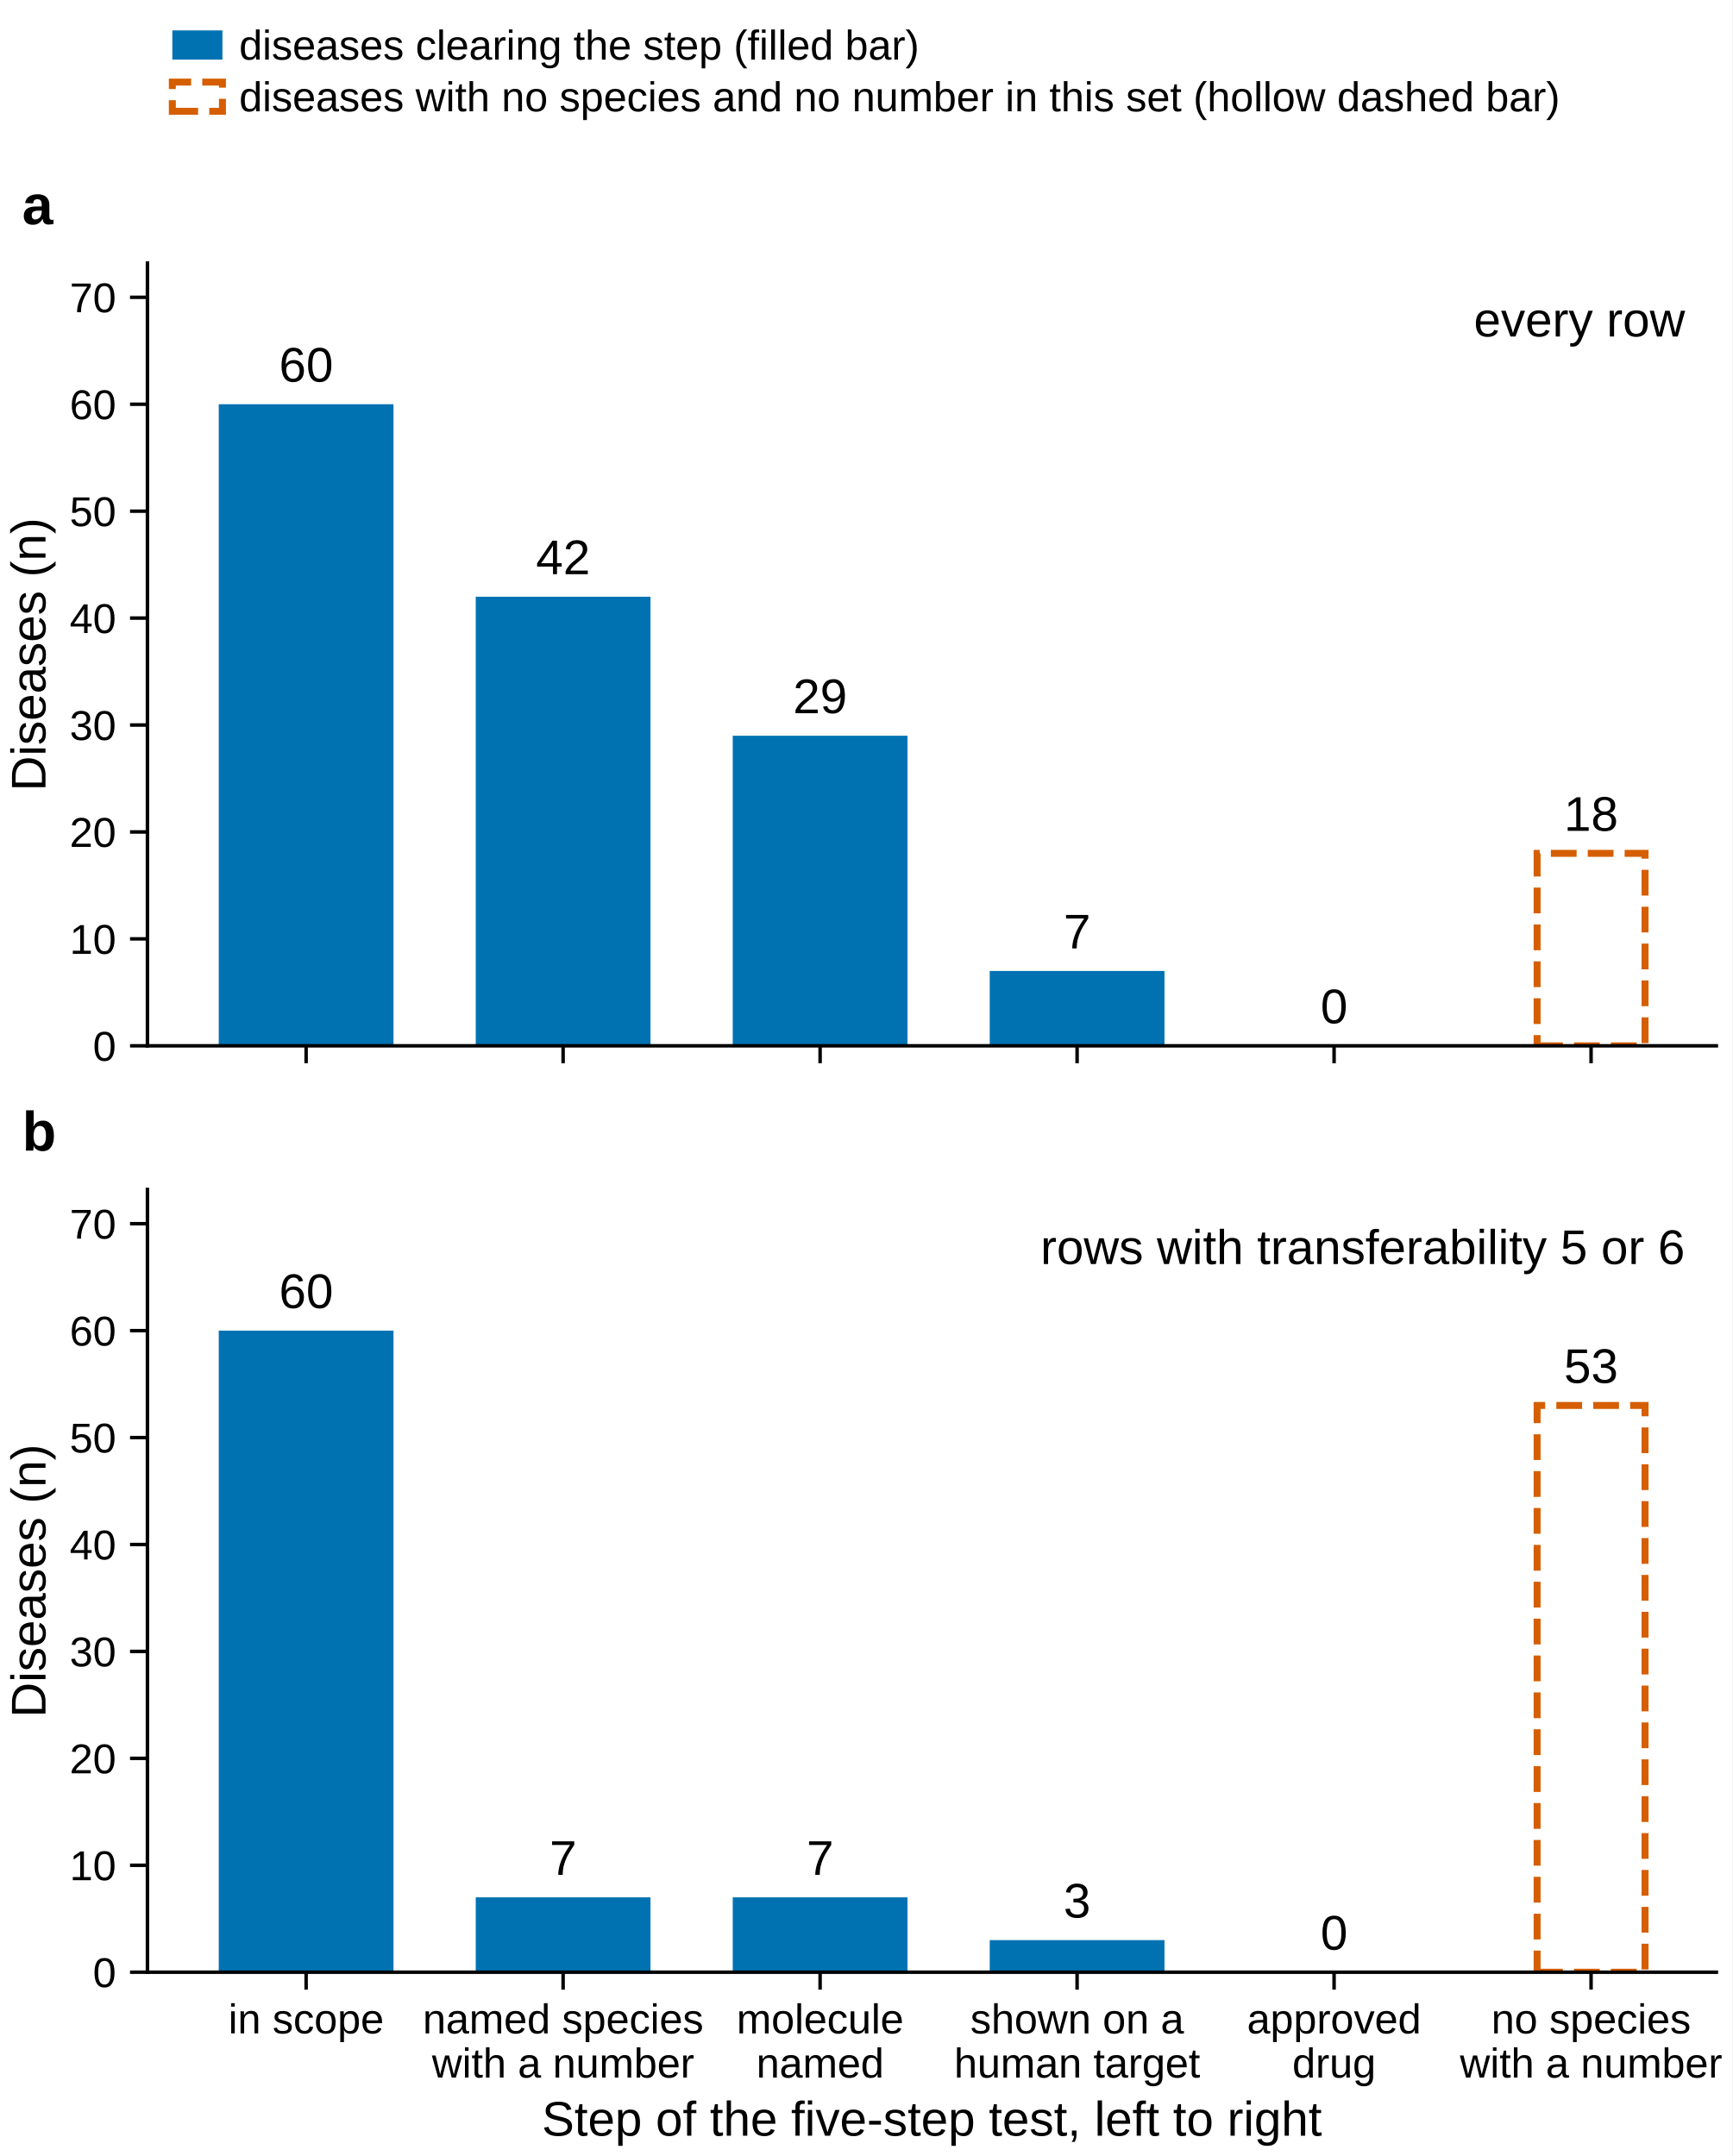
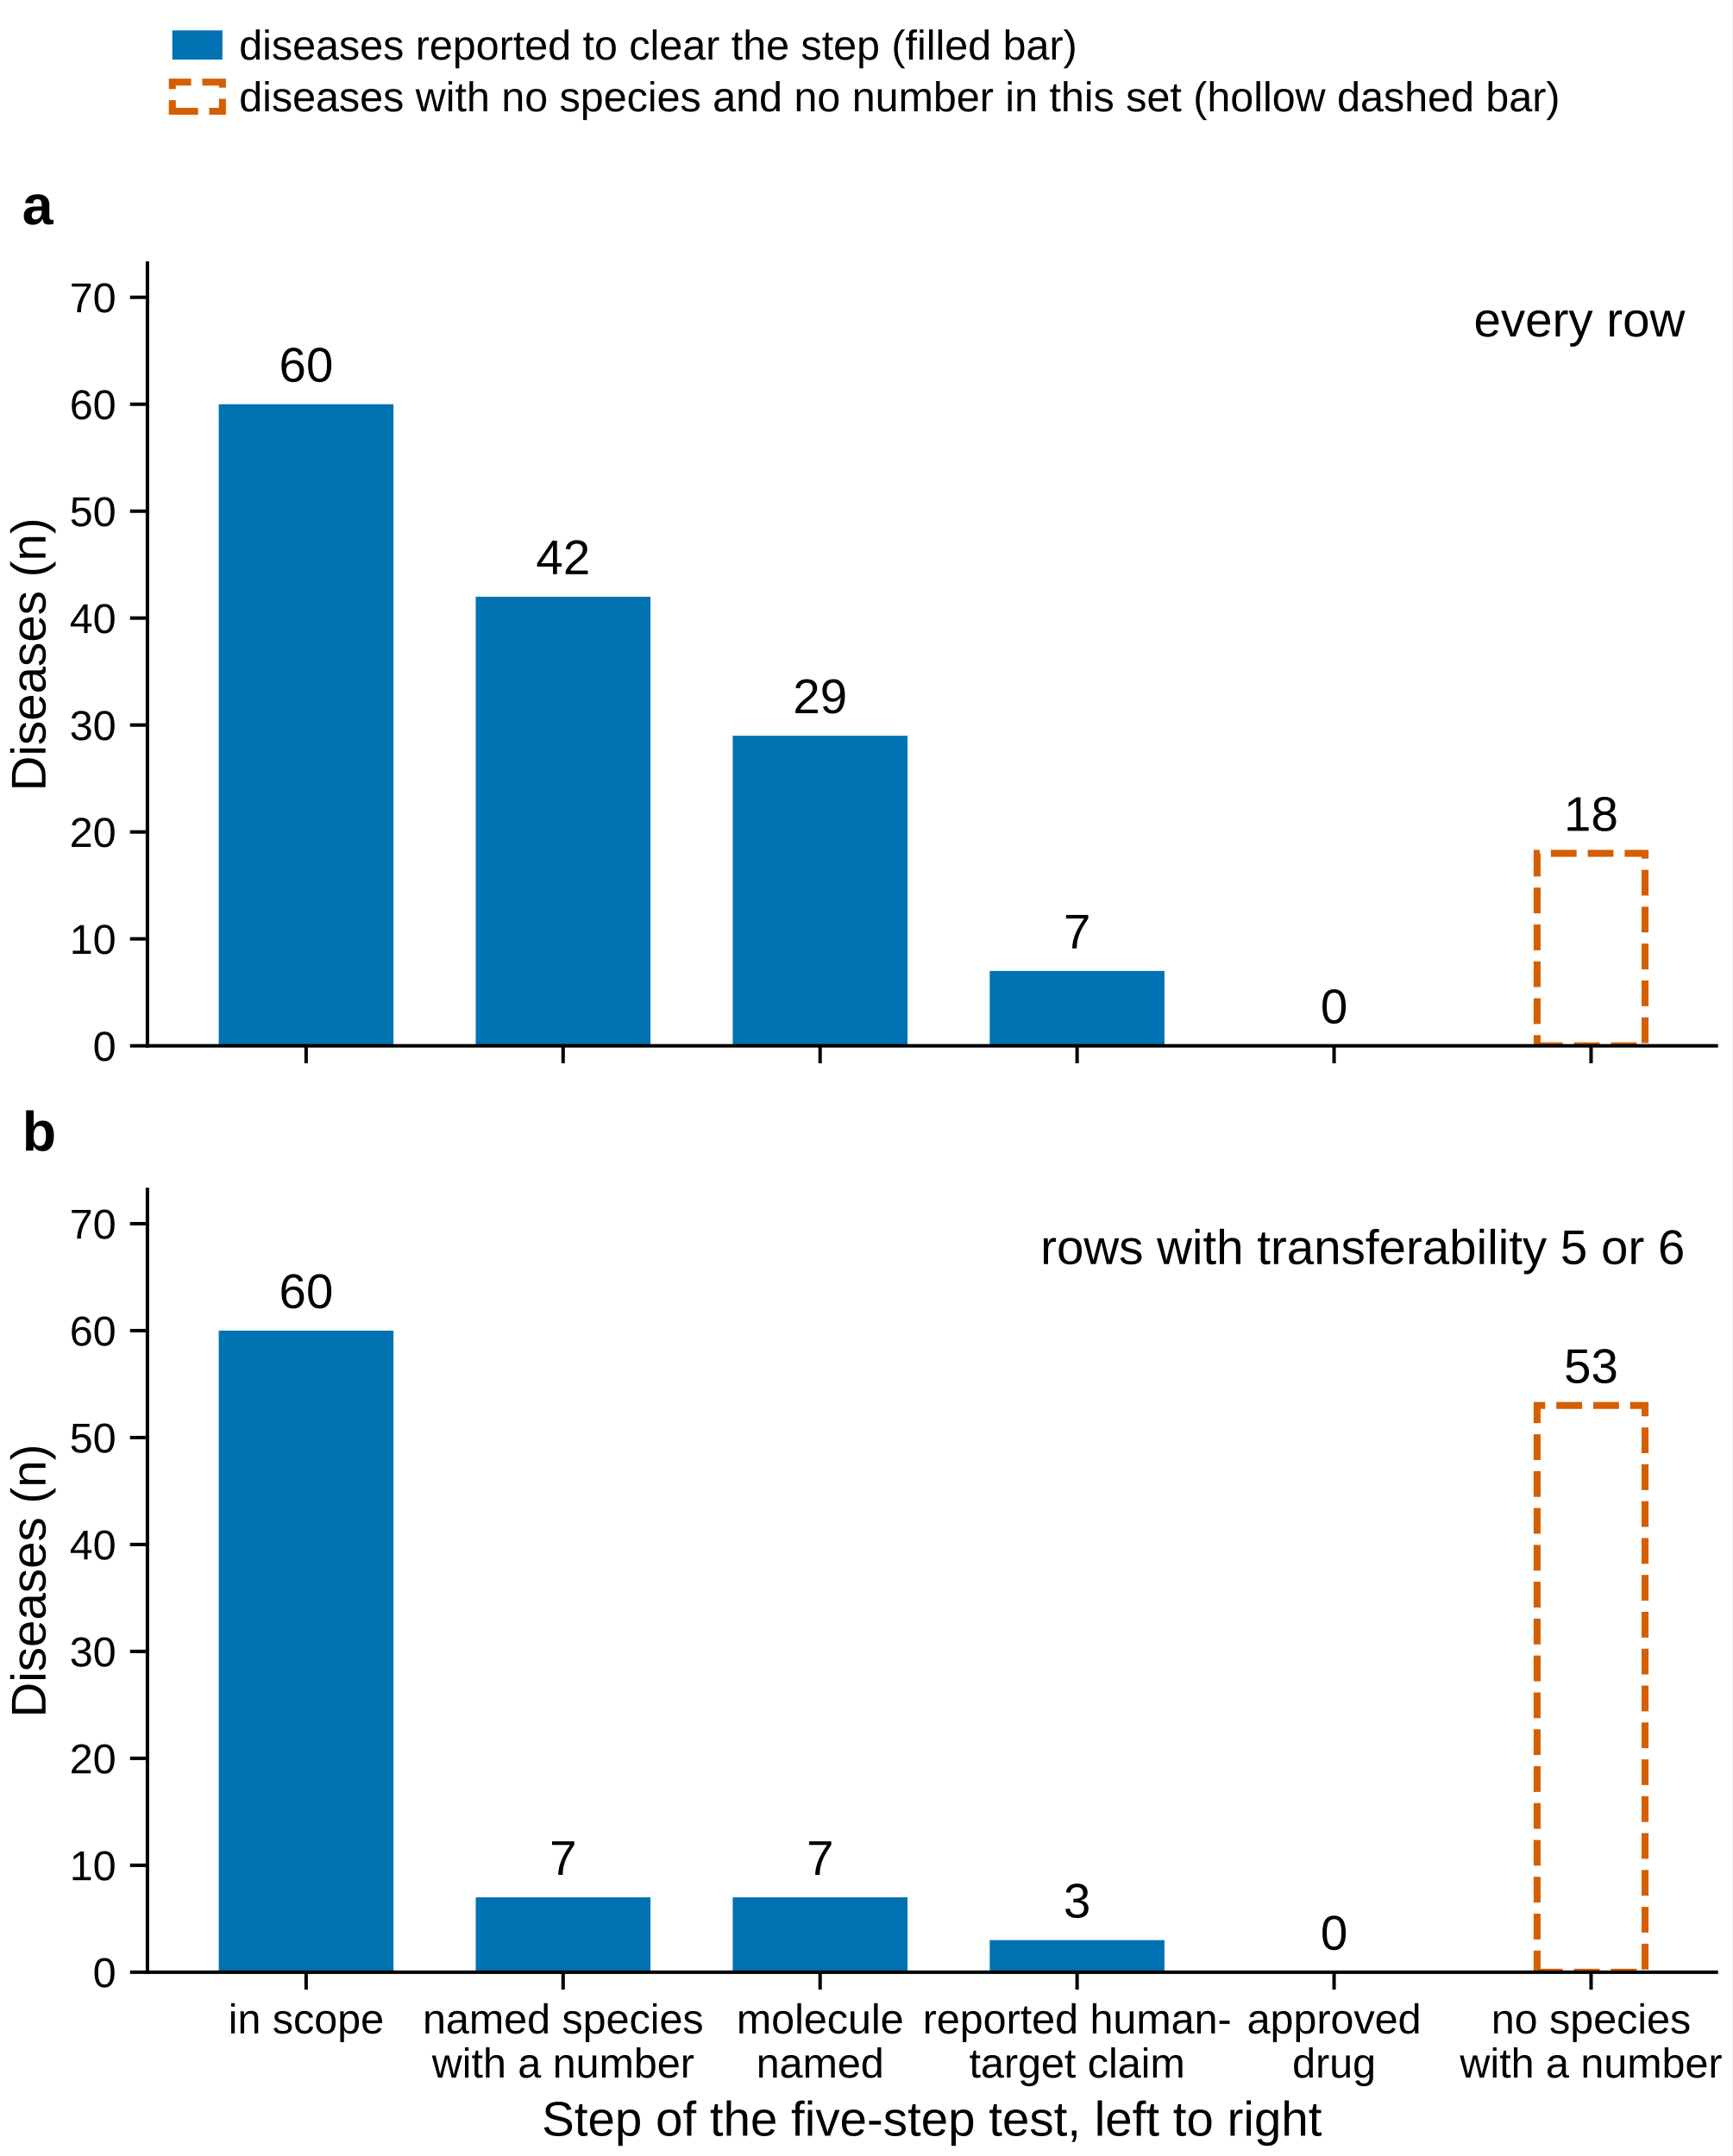
<svg xmlns="http://www.w3.org/2000/svg" xmlns:xlink="http://www.w3.org/1999/xlink" width="248.878pt" height="309.84pt" viewBox="0 0 248.878 309.84" version="1.1">
  <defs>
    <style type="text/css">*{stroke-linejoin: round; stroke-linecap: butt}</style>
  </defs>
  <g id="figure_1">
    <g id="patch_1">
-       <path d="M 0 309.84  L 248.878 309.84  L 248.878 0  L 0 0  z " style="fill: #ffffff" />
+       <path d="M 0 309.84 L 248.878 309.84 L 248.878 0 L 0 0 z " style="fill: #ffffff" />
    </g>
    <g id="axes_1">
      <g id="patch_2">
-         <path d="M 21.182 150.294  L 246.597 150.294  L 246.597 37.807  L 21.182 37.807  z " style="fill: #ffffff" />
+         <path d="M 21.182 150.294 L 246.597 150.294 L 246.597 37.807 L 21.182 37.807 z " style="fill: #ffffff" />
      </g>
      <g id="matplotlib.axis_1">
        <g id="xtick_1">
          <g id="line2d_1">
            <defs>
-               <path id="mace9b751bf" d="M 0 0  L 0 2.5  " style="stroke: #000000; stroke-width: 0.5" />
+               <path id="m2816e6629b" d="M 0 0 L 0 2.5 " style="stroke: #000000; stroke-width: 0.5" />
            </defs>
            <g>
-               <use xlink:href="#mace9b751bf" x="43.982" y="150.294" style="stroke: #000000; stroke-width: 0.5" />
+               <use xlink:href="#m2816e6629b" x="43.982" y="150.294" style="stroke: #000000; stroke-width: 0.5" />
            </g>
          </g>
        </g>
        <g id="xtick_2">
          <g id="line2d_2">
            <g>
-               <use xlink:href="#mace9b751bf" x="80.905" y="150.294" style="stroke: #000000; stroke-width: 0.5" />
+               <use xlink:href="#m2816e6629b" x="80.905" y="150.294" style="stroke: #000000; stroke-width: 0.5" />
            </g>
          </g>
        </g>
        <g id="xtick_3">
          <g id="line2d_3">
            <g>
-               <use xlink:href="#mace9b751bf" x="117.828" y="150.294" style="stroke: #000000; stroke-width: 0.5" />
+               <use xlink:href="#m2816e6629b" x="117.828" y="150.294" style="stroke: #000000; stroke-width: 0.5" />
            </g>
          </g>
        </g>
        <g id="xtick_4">
          <g id="line2d_4">
            <g>
-               <use xlink:href="#mace9b751bf" x="154.751" y="150.294" style="stroke: #000000; stroke-width: 0.5" />
+               <use xlink:href="#m2816e6629b" x="154.751" y="150.294" style="stroke: #000000; stroke-width: 0.5" />
            </g>
          </g>
        </g>
        <g id="xtick_5">
          <g id="line2d_5">
            <g>
-               <use xlink:href="#mace9b751bf" x="191.674" y="150.294" style="stroke: #000000; stroke-width: 0.5" />
+               <use xlink:href="#m2816e6629b" x="191.674" y="150.294" style="stroke: #000000; stroke-width: 0.5" />
            </g>
          </g>
        </g>
        <g id="xtick_6">
          <g id="line2d_6">
            <g>
-               <use xlink:href="#mace9b751bf" x="228.597" y="150.294" style="stroke: #000000; stroke-width: 0.5" />
+               <use xlink:href="#m2816e6629b" x="228.597" y="150.294" style="stroke: #000000; stroke-width: 0.5" />
            </g>
          </g>
        </g>
      </g>
      <g id="matplotlib.axis_2">
        <g id="ytick_1">
          <g id="line2d_7">
            <defs>
-               <path id="ma1480ed058" d="M 0 0  L -2.5 0  " style="stroke: #000000; stroke-width: 0.5" />
+               <path id="mf94a04eeea" d="M 0 0 L -2.5 0 " style="stroke: #000000; stroke-width: 0.5" />
            </defs>
            <g>
-               <use xlink:href="#ma1480ed058" x="21.182" y="150.294" style="stroke: #000000; stroke-width: 0.5" />
+               <use xlink:href="#mf94a04eeea" x="21.182" y="150.294" style="stroke: #000000; stroke-width: 0.5" />
            </g>
          </g>
          <g id="text_1">
            <text style="font-size: 6px; font-family: 'Arial', 'Helvetica', 'Liberation Sans', 'DejaVu Sans', sans-serif; text-anchor: end" x="16.682" y="152.442" transform="rotate(-0 16.68219 152.4417)">0</text>
          </g>
        </g>
        <g id="ytick_2">
          <g id="line2d_8">
            <g>
-               <use xlink:href="#ma1480ed058" x="21.182" y="134.927" style="stroke: #000000; stroke-width: 0.5" />
+               <use xlink:href="#mf94a04eeea" x="21.182" y="134.927" style="stroke: #000000; stroke-width: 0.5" />
            </g>
          </g>
          <g id="text_2">
            <text style="font-size: 6px; font-family: 'Arial', 'Helvetica', 'Liberation Sans', 'DejaVu Sans', sans-serif; text-anchor: end" x="16.682" y="137.075" transform="rotate(-0 16.68219 137.0746)">10</text>
          </g>
        </g>
        <g id="ytick_3">
          <g id="line2d_9">
            <g>
-               <use xlink:href="#ma1480ed058" x="21.182" y="119.56" style="stroke: #000000; stroke-width: 0.5" />
+               <use xlink:href="#mf94a04eeea" x="21.182" y="119.56" style="stroke: #000000; stroke-width: 0.5" />
            </g>
          </g>
          <g id="text_3">
            <text style="font-size: 6px; font-family: 'Arial', 'Helvetica', 'Liberation Sans', 'DejaVu Sans', sans-serif; text-anchor: end" x="16.682" y="121.707" transform="rotate(-0 16.68219 121.7074)">20</text>
          </g>
        </g>
        <g id="ytick_4">
          <g id="line2d_10">
            <g>
-               <use xlink:href="#ma1480ed058" x="21.182" y="104.193" style="stroke: #000000; stroke-width: 0.5" />
+               <use xlink:href="#mf94a04eeea" x="21.182" y="104.193" style="stroke: #000000; stroke-width: 0.5" />
            </g>
          </g>
          <g id="text_4">
            <text style="font-size: 6px; font-family: 'Arial', 'Helvetica', 'Liberation Sans', 'DejaVu Sans', sans-serif; text-anchor: end" x="16.682" y="106.34" transform="rotate(-0 16.68219 106.3403)">30</text>
          </g>
        </g>
        <g id="ytick_5">
          <g id="line2d_11">
            <g>
-               <use xlink:href="#ma1480ed058" x="21.182" y="88.826" style="stroke: #000000; stroke-width: 0.5" />
+               <use xlink:href="#mf94a04eeea" x="21.182" y="88.826" style="stroke: #000000; stroke-width: 0.5" />
            </g>
          </g>
          <g id="text_5">
            <text style="font-size: 6px; font-family: 'Arial', 'Helvetica', 'Liberation Sans', 'DejaVu Sans', sans-serif; text-anchor: end" x="16.682" y="90.973" transform="rotate(-0 16.68219 90.97318)">40</text>
          </g>
        </g>
        <g id="ytick_6">
          <g id="line2d_12">
            <g>
-               <use xlink:href="#ma1480ed058" x="21.182" y="73.459" style="stroke: #000000; stroke-width: 0.5" />
+               <use xlink:href="#mf94a04eeea" x="21.182" y="73.459" style="stroke: #000000; stroke-width: 0.5" />
            </g>
          </g>
          <g id="text_6">
            <text style="font-size: 6px; font-family: 'Arial', 'Helvetica', 'Liberation Sans', 'DejaVu Sans', sans-serif; text-anchor: end" x="16.682" y="75.606" transform="rotate(-0 16.68219 75.60605)">50</text>
          </g>
        </g>
        <g id="ytick_7">
          <g id="line2d_13">
            <g>
-               <use xlink:href="#ma1480ed058" x="21.182" y="58.092" style="stroke: #000000; stroke-width: 0.5" />
+               <use xlink:href="#mf94a04eeea" x="21.182" y="58.092" style="stroke: #000000; stroke-width: 0.5" />
            </g>
          </g>
          <g id="text_7">
            <text style="font-size: 6px; font-family: 'Arial', 'Helvetica', 'Liberation Sans', 'DejaVu Sans', sans-serif; text-anchor: end" x="16.682" y="60.239" transform="rotate(-0 16.68219 60.23893)">60</text>
          </g>
        </g>
        <g id="ytick_8">
          <g id="line2d_14">
            <g>
-               <use xlink:href="#ma1480ed058" x="21.182" y="42.724" style="stroke: #000000; stroke-width: 0.5" />
+               <use xlink:href="#mf94a04eeea" x="21.182" y="42.724" style="stroke: #000000; stroke-width: 0.5" />
            </g>
          </g>
          <g id="text_8">
            <text style="font-size: 6px; font-family: 'Arial', 'Helvetica', 'Liberation Sans', 'DejaVu Sans', sans-serif; text-anchor: end" x="16.682" y="44.872" transform="rotate(-0 16.68219 44.87179)">70</text>
          </g>
        </g>
        <g id="text_9">
          <text style="font-size: 7px; font-family: 'Arial', 'Helvetica', 'Liberation Sans', 'DejaVu Sans', sans-serif; text-anchor: middle" x="6.536" y="94.051" transform="rotate(-90 6.535781 94.05066)">Diseases (n)</text>
        </g>
      </g>
      <g id="patch_3">
-         <path d="M 31.428 150.294  L 56.536 150.294  L 56.536 58.092  L 31.428 58.092  z " clip-path="url(#pdc267ee817)" style="fill: #0072b2" />
+         <path d="M 31.428 150.294 L 56.536 150.294 L 56.536 58.092 L 31.428 58.092 z " clip-path="url(#pcaba681c97)" style="fill: #0072b2" />
      </g>
      <g id="patch_4">
-         <path d="M 68.351 150.294  L 93.459 150.294  L 93.459 85.752  L 68.351 85.752  z " clip-path="url(#pdc267ee817)" style="fill: #0072b2" />
+         <path d="M 68.351 150.294 L 93.459 150.294 L 93.459 85.752 L 68.351 85.752 z " clip-path="url(#pcaba681c97)" style="fill: #0072b2" />
      </g>
      <g id="patch_5">
-         <path d="M 105.274 150.294  L 130.382 150.294  L 130.382 105.73  L 105.274 105.73  z " clip-path="url(#pdc267ee817)" style="fill: #0072b2" />
+         <path d="M 105.274 150.294 L 130.382 150.294 L 130.382 105.73 L 105.274 105.73 z " clip-path="url(#pcaba681c97)" style="fill: #0072b2" />
      </g>
      <g id="patch_6">
-         <path d="M 142.197 150.294  L 167.305 150.294  L 167.305 139.537  L 142.197 139.537  z " clip-path="url(#pdc267ee817)" style="fill: #0072b2" />
+         <path d="M 142.197 150.294 L 167.305 150.294 L 167.305 139.537 L 142.197 139.537 z " clip-path="url(#pcaba681c97)" style="fill: #0072b2" />
      </g>
      <g id="patch_7">
-         <path d="M 179.12 150.294  L 204.228 150.294  L 204.228 150.294  L 179.12 150.294  z " clip-path="url(#pdc267ee817)" style="fill: #0072b2" />
+         <path d="M 179.12 150.294 L 204.228 150.294 L 204.228 150.294 L 179.12 150.294 z " clip-path="url(#pcaba681c97)" style="fill: #0072b2" />
      </g>
      <g id="patch_8">
-         <path d="M 220.843 150.294  L 236.351 150.294  L 236.351 122.634  L 220.843 122.634  L 220.843 150.294  z " clip-path="url(#pdc267ee817)" style="fill: none; stroke-dasharray: 3.7,1.6; stroke-dashoffset: 0; stroke: #d55e00; stroke-linejoin: miter" />
+         <path d="M 220.843 150.294 L 236.351 150.294 L 236.351 122.634 L 220.843 122.634 L 220.843 150.294 z " clip-path="url(#pcaba681c97)" style="fill: none; stroke-dasharray: 3.7,1.6; stroke-dashoffset: 0; stroke: #d55e00; stroke-linejoin: miter" />
      </g>
      <g id="patch_9">
-         <path d="M 21.182 150.294  L 21.182 37.807  " style="fill: none; stroke: #000000; stroke-width: 0.5; stroke-linejoin: miter; stroke-linecap: square" />
+         <path d="M 21.182 150.294 L 21.182 37.807 " style="fill: none; stroke: #000000; stroke-width: 0.5; stroke-linejoin: miter; stroke-linecap: square" />
      </g>
      <g id="patch_10">
-         <path d="M 21.182 150.294  L 246.597 150.294  " style="fill: none; stroke: #000000; stroke-width: 0.5; stroke-linejoin: miter; stroke-linecap: square" />
+         <path d="M 21.182 150.294 L 246.597 150.294 " style="fill: none; stroke: #000000; stroke-width: 0.5; stroke-linejoin: miter; stroke-linecap: square" />
      </g>
      <g id="text_10">
        <text style="font-size: 7px; font-family: 'Arial', 'Helvetica', 'Liberation Sans', 'DejaVu Sans', sans-serif; text-anchor: middle" x="43.982" y="54.856" transform="rotate(-0 43.98215 54.85628)">60</text>
      </g>
      <g id="text_11">
        <text style="font-size: 7px; font-family: 'Arial', 'Helvetica', 'Liberation Sans', 'DejaVu Sans', sans-serif; text-anchor: middle" x="80.905" y="82.517" transform="rotate(-0 80.90517 82.51711)">42</text>
      </g>
      <g id="text_12">
        <text style="font-size: 7px; font-family: 'Arial', 'Helvetica', 'Liberation Sans', 'DejaVu Sans', sans-serif; text-anchor: middle" x="117.828" y="102.494" transform="rotate(-0 117.8282 102.4944)">29</text>
      </g>
      <g id="text_13">
        <text style="font-size: 7px; font-family: 'Arial', 'Helvetica', 'Liberation Sans', 'DejaVu Sans', sans-serif; text-anchor: middle" x="154.751" y="136.302" transform="rotate(-0 154.7512 136.3021)">7</text>
      </g>
      <g id="text_14">
        <text style="font-size: 7px; font-family: 'Arial', 'Helvetica', 'Liberation Sans', 'DejaVu Sans', sans-serif; text-anchor: middle" x="191.674" y="147.059" transform="rotate(-0 191.6742 147.0591)">0</text>
      </g>
      <g id="text_15">
        <text style="font-size: 7px; font-family: 'Arial', 'Helvetica', 'Liberation Sans', 'DejaVu Sans', sans-serif; text-anchor: middle" x="228.597" y="119.398" transform="rotate(-0 228.5972 119.3982)">18</text>
      </g>
      <g id="text_16">
        <text style="font-size: 7px; font-family: 'Arial', 'Helvetica', 'Liberation Sans', 'DejaVu Sans', sans-serif; text-anchor: end" x="242.089" y="48.36" transform="rotate(-0 242.0889 48.35978)">every row</text>
      </g>
      <g id="text_17">
        <text style="font-weight: 700; font-size: 8px; font-family: 'Arial', 'Helvetica', 'Liberation Sans', 'DejaVu Sans', sans-serif; text-anchor: start" x="3.182" y="32.228" transform="rotate(-0 3.182188 32.22822)">a</text>
      </g>
    </g>
    <g id="axes_2">
      <g id="patch_11">
-         <path d="M 21.182 283.427  L 246.597 283.427  L 246.597 170.94  L 21.182 170.94  z " style="fill: #ffffff" />
+         <path d="M 21.182 283.427 L 246.597 283.427 L 246.597 170.94 L 21.182 170.94 z " style="fill: #ffffff" />
      </g>
      <g id="matplotlib.axis_3">
        <g id="xtick_7">
          <g id="line2d_15">
            <g>
-               <use xlink:href="#mace9b751bf" x="43.982" y="283.427" style="stroke: #000000; stroke-width: 0.5" />
+               <use xlink:href="#m2816e6629b" x="43.982" y="283.427" style="stroke: #000000; stroke-width: 0.5" />
            </g>
          </g>
          <g id="text_18">
            <text style="font-size: 6px; font-family: 'Arial', 'Helvetica', 'Liberation Sans', 'DejaVu Sans', sans-serif; text-anchor: middle" x="43.982" y="292.222" transform="rotate(-0 43.98215 292.2218)">in scope</text>
          </g>
        </g>
        <g id="xtick_8">
          <g id="line2d_16">
            <g>
-               <use xlink:href="#mace9b751bf" x="80.905" y="283.427" style="stroke: #000000; stroke-width: 0.5" />
+               <use xlink:href="#m2816e6629b" x="80.905" y="283.427" style="stroke: #000000; stroke-width: 0.5" />
            </g>
          </g>
          <g id="text_19">
            <text style="font-size: 6px; font-family: 'Arial', 'Helvetica', 'Liberation Sans', 'DejaVu Sans', sans-serif" transform="translate(60.72829 292.2218)">named species</text>
            <text style="font-size: 6px; font-family: 'Arial', 'Helvetica', 'Liberation Sans', 'DejaVu Sans', sans-serif" transform="translate(62.06423 298.5679)">with a number</text>
          </g>
        </g>
        <g id="xtick_9">
          <g id="line2d_17">
            <g>
-               <use xlink:href="#mace9b751bf" x="117.828" y="283.427" style="stroke: #000000; stroke-width: 0.5" />
+               <use xlink:href="#m2816e6629b" x="117.828" y="283.427" style="stroke: #000000; stroke-width: 0.5" />
            </g>
          </g>
          <g id="text_20">
            <text style="font-size: 6px; font-family: 'Arial', 'Helvetica', 'Liberation Sans', 'DejaVu Sans', sans-serif" transform="translate(105.823 292.2218)">molecule</text>
            <text style="font-size: 6px; font-family: 'Arial', 'Helvetica', 'Liberation Sans', 'DejaVu Sans', sans-serif" transform="translate(108.6562 298.5679)">named</text>
          </g>
        </g>
        <g id="xtick_10">
          <g id="line2d_18">
            <g>
-               <use xlink:href="#mace9b751bf" x="154.751" y="283.427" style="stroke: #000000; stroke-width: 0.5" />
+               <use xlink:href="#m2816e6629b" x="154.751" y="283.427" style="stroke: #000000; stroke-width: 0.5" />
            </g>
          </g>
          <g id="text_21">
-             <text style="font-size: 6px; font-family: 'Arial', 'Helvetica', 'Liberation Sans', 'DejaVu Sans', sans-serif" transform="translate(139.4081 292.2218)">shown on a</text>
-             <text style="font-size: 6px; font-family: 'Arial', 'Helvetica', 'Liberation Sans', 'DejaVu Sans', sans-serif" transform="translate(137.0751 298.5679)">human target</text>
+             <text style="font-size: 6px; font-family: 'Arial', 'Helvetica', 'Liberation Sans', 'DejaVu Sans', sans-serif" transform="translate(132.5742 292.2218)">reported human-</text>
+             <text style="font-size: 6px; font-family: 'Arial', 'Helvetica', 'Liberation Sans', 'DejaVu Sans', sans-serif" transform="translate(139.2468 298.5679)">target claim</text>
          </g>
        </g>
        <g id="xtick_11">
          <g id="line2d_19">
            <g>
-               <use xlink:href="#mace9b751bf" x="191.674" y="283.427" style="stroke: #000000; stroke-width: 0.5" />
+               <use xlink:href="#m2816e6629b" x="191.674" y="283.427" style="stroke: #000000; stroke-width: 0.5" />
            </g>
          </g>
          <g id="text_22">
            <text style="font-size: 6px; font-family: 'Arial', 'Helvetica', 'Liberation Sans', 'DejaVu Sans', sans-serif" transform="translate(179.1656 292.2218)">approved</text>
            <text style="font-size: 6px; font-family: 'Arial', 'Helvetica', 'Liberation Sans', 'DejaVu Sans', sans-serif" transform="translate(185.6705 298.5679)">drug</text>
          </g>
        </g>
        <g id="xtick_12">
          <g id="line2d_20">
            <g>
-               <use xlink:href="#mace9b751bf" x="228.597" y="283.427" style="stroke: #000000; stroke-width: 0.5" />
+               <use xlink:href="#m2816e6629b" x="228.597" y="283.427" style="stroke: #000000; stroke-width: 0.5" />
            </g>
          </g>
          <g id="text_23">
            <text style="font-size: 6px; font-family: 'Arial', 'Helvetica', 'Liberation Sans', 'DejaVu Sans', sans-serif" transform="translate(214.2558 292.2218)">no species</text>
            <text style="font-size: 6px; font-family: 'Arial', 'Helvetica', 'Liberation Sans', 'DejaVu Sans', sans-serif" transform="translate(209.7563 298.5679)">with a number</text>
          </g>
        </g>
        <g id="text_24">
          <text style="font-size: 7px; font-family: 'Arial', 'Helvetica', 'Liberation Sans', 'DejaVu Sans', sans-serif; text-anchor: middle" x="133.89" y="306.926" transform="rotate(-0 133.8897 306.9265)">Step of the five-step test, left to right</text>
        </g>
      </g>
      <g id="matplotlib.axis_4">
        <g id="ytick_9">
          <g id="line2d_21">
            <g>
-               <use xlink:href="#ma1480ed058" x="21.182" y="283.427" style="stroke: #000000; stroke-width: 0.5" />
+               <use xlink:href="#mf94a04eeea" x="21.182" y="283.427" style="stroke: #000000; stroke-width: 0.5" />
            </g>
          </g>
          <g id="text_25">
            <text style="font-size: 6px; font-family: 'Arial', 'Helvetica', 'Liberation Sans', 'DejaVu Sans', sans-serif; text-anchor: end" x="16.682" y="285.574" transform="rotate(-0 16.68219 285.5744)">0</text>
          </g>
        </g>
        <g id="ytick_10">
          <g id="line2d_22">
            <g>
-               <use xlink:href="#ma1480ed058" x="21.182" y="268.06" style="stroke: #000000; stroke-width: 0.5" />
+               <use xlink:href="#mf94a04eeea" x="21.182" y="268.06" style="stroke: #000000; stroke-width: 0.5" />
            </g>
          </g>
          <g id="text_26">
            <text style="font-size: 6px; font-family: 'Arial', 'Helvetica', 'Liberation Sans', 'DejaVu Sans', sans-serif; text-anchor: end" x="16.682" y="270.207" transform="rotate(-0 16.68219 270.2073)">10</text>
          </g>
        </g>
        <g id="ytick_11">
          <g id="line2d_23">
            <g>
-               <use xlink:href="#ma1480ed058" x="21.182" y="252.693" style="stroke: #000000; stroke-width: 0.5" />
+               <use xlink:href="#mf94a04eeea" x="21.182" y="252.693" style="stroke: #000000; stroke-width: 0.5" />
            </g>
          </g>
          <g id="text_27">
            <text style="font-size: 6px; font-family: 'Arial', 'Helvetica', 'Liberation Sans', 'DejaVu Sans', sans-serif; text-anchor: end" x="16.682" y="254.84" transform="rotate(-0 16.68219 254.8402)">20</text>
          </g>
        </g>
        <g id="ytick_12">
          <g id="line2d_24">
            <g>
-               <use xlink:href="#ma1480ed058" x="21.182" y="237.326" style="stroke: #000000; stroke-width: 0.5" />
+               <use xlink:href="#mf94a04eeea" x="21.182" y="237.326" style="stroke: #000000; stroke-width: 0.5" />
            </g>
          </g>
          <g id="text_28">
            <text style="font-size: 6px; font-family: 'Arial', 'Helvetica', 'Liberation Sans', 'DejaVu Sans', sans-serif; text-anchor: end" x="16.682" y="239.473" transform="rotate(-0 16.68219 239.473)">30</text>
          </g>
        </g>
        <g id="ytick_13">
          <g id="line2d_25">
            <g>
-               <use xlink:href="#ma1480ed058" x="21.182" y="221.959" style="stroke: #000000; stroke-width: 0.5" />
+               <use xlink:href="#mf94a04eeea" x="21.182" y="221.959" style="stroke: #000000; stroke-width: 0.5" />
            </g>
          </g>
          <g id="text_29">
            <text style="font-size: 6px; font-family: 'Arial', 'Helvetica', 'Liberation Sans', 'DejaVu Sans', sans-serif; text-anchor: end" x="16.682" y="224.106" transform="rotate(-0 16.68219 224.1059)">40</text>
          </g>
        </g>
        <g id="ytick_14">
          <g id="line2d_26">
            <g>
-               <use xlink:href="#ma1480ed058" x="21.182" y="206.591" style="stroke: #000000; stroke-width: 0.5" />
+               <use xlink:href="#mf94a04eeea" x="21.182" y="206.591" style="stroke: #000000; stroke-width: 0.5" />
            </g>
          </g>
          <g id="text_30">
            <text style="font-size: 6px; font-family: 'Arial', 'Helvetica', 'Liberation Sans', 'DejaVu Sans', sans-serif; text-anchor: end" x="16.682" y="208.739" transform="rotate(-0 16.68219 208.7388)">50</text>
          </g>
        </g>
        <g id="ytick_15">
          <g id="line2d_27">
            <g>
-               <use xlink:href="#ma1480ed058" x="21.182" y="191.224" style="stroke: #000000; stroke-width: 0.5" />
+               <use xlink:href="#mf94a04eeea" x="21.182" y="191.224" style="stroke: #000000; stroke-width: 0.5" />
            </g>
          </g>
          <g id="text_31">
            <text style="font-size: 6px; font-family: 'Arial', 'Helvetica', 'Liberation Sans', 'DejaVu Sans', sans-serif; text-anchor: end" x="16.682" y="193.372" transform="rotate(-0 16.68219 193.3716)">60</text>
          </g>
        </g>
        <g id="ytick_16">
          <g id="line2d_28">
            <g>
-               <use xlink:href="#ma1480ed058" x="21.182" y="175.857" style="stroke: #000000; stroke-width: 0.5" />
+               <use xlink:href="#mf94a04eeea" x="21.182" y="175.857" style="stroke: #000000; stroke-width: 0.5" />
            </g>
          </g>
          <g id="text_32">
            <text style="font-size: 6px; font-family: 'Arial', 'Helvetica', 'Liberation Sans', 'DejaVu Sans', sans-serif; text-anchor: end" x="16.682" y="178.005" transform="rotate(-0 16.68219 178.0045)">70</text>
          </g>
        </g>
        <g id="text_33">
          <text style="font-size: 7px; font-family: 'Arial', 'Helvetica', 'Liberation Sans', 'DejaVu Sans', sans-serif; text-anchor: middle" x="6.536" y="227.183" transform="rotate(-90 6.535781 227.1834)">Diseases (n)</text>
        </g>
      </g>
      <g id="patch_12">
-         <path d="M 31.428 283.427  L 56.536 283.427  L 56.536 191.224  L 31.428 191.224  z " clip-path="url(#p1a9f6ca03b)" style="fill: #0072b2" />
+         <path d="M 31.428 283.427 L 56.536 283.427 L 56.536 191.224 L 31.428 191.224 z " clip-path="url(#p32081abb37)" style="fill: #0072b2" />
      </g>
      <g id="patch_13">
-         <path d="M 68.351 283.427  L 93.459 283.427  L 93.459 272.67  L 68.351 272.67  z " clip-path="url(#p1a9f6ca03b)" style="fill: #0072b2" />
+         <path d="M 68.351 283.427 L 93.459 283.427 L 93.459 272.67 L 68.351 272.67 z " clip-path="url(#p32081abb37)" style="fill: #0072b2" />
      </g>
      <g id="patch_14">
-         <path d="M 105.274 283.427  L 130.382 283.427  L 130.382 272.67  L 105.274 272.67  z " clip-path="url(#p1a9f6ca03b)" style="fill: #0072b2" />
+         <path d="M 105.274 283.427 L 130.382 283.427 L 130.382 272.67 L 105.274 272.67 z " clip-path="url(#p32081abb37)" style="fill: #0072b2" />
      </g>
      <g id="patch_15">
-         <path d="M 142.197 283.427  L 167.305 283.427  L 167.305 278.817  L 142.197 278.817  z " clip-path="url(#p1a9f6ca03b)" style="fill: #0072b2" />
+         <path d="M 142.197 283.427 L 167.305 283.427 L 167.305 278.817 L 142.197 278.817 z " clip-path="url(#p32081abb37)" style="fill: #0072b2" />
      </g>
      <g id="patch_16">
-         <path d="M 179.12 283.427  L 204.228 283.427  L 204.228 283.427  L 179.12 283.427  z " clip-path="url(#p1a9f6ca03b)" style="fill: #0072b2" />
+         <path d="M 179.12 283.427 L 204.228 283.427 L 204.228 283.427 L 179.12 283.427 z " clip-path="url(#p32081abb37)" style="fill: #0072b2" />
      </g>
      <g id="patch_17">
-         <path d="M 220.843 283.427  L 236.351 283.427  L 236.351 201.981  L 220.843 201.981  L 220.843 283.427  z " clip-path="url(#p1a9f6ca03b)" style="fill: none; stroke-dasharray: 3.7,1.6; stroke-dashoffset: 0; stroke: #d55e00; stroke-linejoin: miter" />
+         <path d="M 220.843 283.427 L 236.351 283.427 L 236.351 201.981 L 220.843 201.981 L 220.843 283.427 z " clip-path="url(#p32081abb37)" style="fill: none; stroke-dasharray: 3.7,1.6; stroke-dashoffset: 0; stroke: #d55e00; stroke-linejoin: miter" />
      </g>
      <g id="patch_18">
-         <path d="M 21.182 283.427  L 21.182 170.94  " style="fill: none; stroke: #000000; stroke-width: 0.5; stroke-linejoin: miter; stroke-linecap: square" />
+         <path d="M 21.182 283.427 L 21.182 170.94 " style="fill: none; stroke: #000000; stroke-width: 0.5; stroke-linejoin: miter; stroke-linecap: square" />
      </g>
      <g id="patch_19">
-         <path d="M 21.182 283.427  L 246.597 283.427  " style="fill: none; stroke: #000000; stroke-width: 0.5; stroke-linejoin: miter; stroke-linecap: square" />
+         <path d="M 21.182 283.427 L 246.597 283.427 " style="fill: none; stroke: #000000; stroke-width: 0.5; stroke-linejoin: miter; stroke-linecap: square" />
      </g>
      <g id="text_34">
        <text style="font-size: 7px; font-family: 'Arial', 'Helvetica', 'Liberation Sans', 'DejaVu Sans', sans-serif; text-anchor: middle" x="43.982" y="187.989" transform="rotate(-0 43.98215 187.989)">60</text>
      </g>
      <g id="text_35">
        <text style="font-size: 7px; font-family: 'Arial', 'Helvetica', 'Liberation Sans', 'DejaVu Sans', sans-serif; text-anchor: middle" x="80.905" y="269.435" transform="rotate(-0 80.90517 269.4348)">7</text>
      </g>
      <g id="text_36">
        <text style="font-size: 7px; font-family: 'Arial', 'Helvetica', 'Liberation Sans', 'DejaVu Sans', sans-serif; text-anchor: middle" x="117.828" y="269.435" transform="rotate(-0 117.8282 269.4348)">7</text>
      </g>
      <g id="text_37">
        <text style="font-size: 7px; font-family: 'Arial', 'Helvetica', 'Liberation Sans', 'DejaVu Sans', sans-serif; text-anchor: middle" x="154.751" y="275.582" transform="rotate(-0 154.7512 275.5816)">3</text>
      </g>
      <g id="text_38">
        <text style="font-size: 7px; font-family: 'Arial', 'Helvetica', 'Liberation Sans', 'DejaVu Sans', sans-serif; text-anchor: middle" x="191.674" y="280.192" transform="rotate(-0 191.6742 280.1918)">0</text>
      </g>
      <g id="text_39">
        <text style="font-size: 7px; font-family: 'Arial', 'Helvetica', 'Liberation Sans', 'DejaVu Sans', sans-serif; text-anchor: middle" x="228.597" y="198.746" transform="rotate(-0 228.5972 198.746)">53</text>
      </g>
      <g id="text_40">
        <text style="font-size: 7px; font-family: 'Arial', 'Helvetica', 'Liberation Sans', 'DejaVu Sans', sans-serif; text-anchor: end" x="242.089" y="181.66" transform="rotate(-0 242.0889 181.6598)">rows with transferability 5 or 6</text>
      </g>
      <g id="text_41">
        <text style="font-weight: 700; font-size: 8px; font-family: 'Arial', 'Helvetica', 'Liberation Sans', 'DejaVu Sans', sans-serif; text-anchor: start" x="3.182" y="165.361" transform="rotate(-0 3.182188 165.3609)">b</text>
      </g>
    </g>
    <g id="legend_1">
      <g id="patch_20">
-         <path d="M 24.759 8.568  L 31.959 8.568  L 31.959 4.368  L 24.759 4.368  z " style="fill: #0072b2" />
+         <path d="M 24.759 8.568 L 31.959 8.568 L 31.959 4.368 L 24.759 4.368 z " style="fill: #0072b2" />
      </g>
      <g id="text_42">
-         <text style="font-size: 6px; font-family: 'Arial', 'Helvetica', 'Liberation Sans', 'DejaVu Sans', sans-serif; text-anchor: start" x="34.359" y="8.568" transform="rotate(-0 34.35893 8.567813)">diseases clearing the step (filled bar)</text>
+         <text style="font-size: 6px; font-family: 'Arial', 'Helvetica', 'Liberation Sans', 'DejaVu Sans', sans-serif; text-anchor: start" x="34.359" y="8.568" transform="rotate(-0 34.35893 8.567813)">diseases reported to clear the step (filled bar)</text>
      </g>
      <g id="patch_21">
-         <path d="M 24.759 15.998  L 31.959 15.998  L 31.959 11.798  L 24.759 11.798  L 24.759 15.998  z " style="fill: none; stroke-dasharray: 3.7,1.6; stroke-dashoffset: 0; stroke: #d55e00; stroke-linejoin: miter" />
+         <path d="M 24.759 15.998 L 31.959 15.998 L 31.959 11.798 L 24.759 11.798 L 24.759 15.998 z " style="fill: none; stroke-dasharray: 3.7,1.6; stroke-dashoffset: 0; stroke: #d55e00; stroke-linejoin: miter" />
      </g>
      <g id="text_43">
        <text style="font-size: 6px; font-family: 'Arial', 'Helvetica', 'Liberation Sans', 'DejaVu Sans', sans-serif; text-anchor: start" x="34.359" y="15.998" transform="rotate(-0 34.35893 15.99844)">diseases with no species and no number in this set (hollow dashed bar)</text>
      </g>
    </g>
  </g>
  <defs>
-     <clipPath id="pdc267ee817">
+     <clipPath id="pcaba681c97">
      <rect x="21.182" y="37.807" width="225.415" height="112.487" />
    </clipPath>
-     <clipPath id="p1a9f6ca03b">
+     <clipPath id="p32081abb37">
      <rect x="21.182" y="170.94" width="225.415" height="112.487" />
    </clipPath>
  </defs>
</svg>
